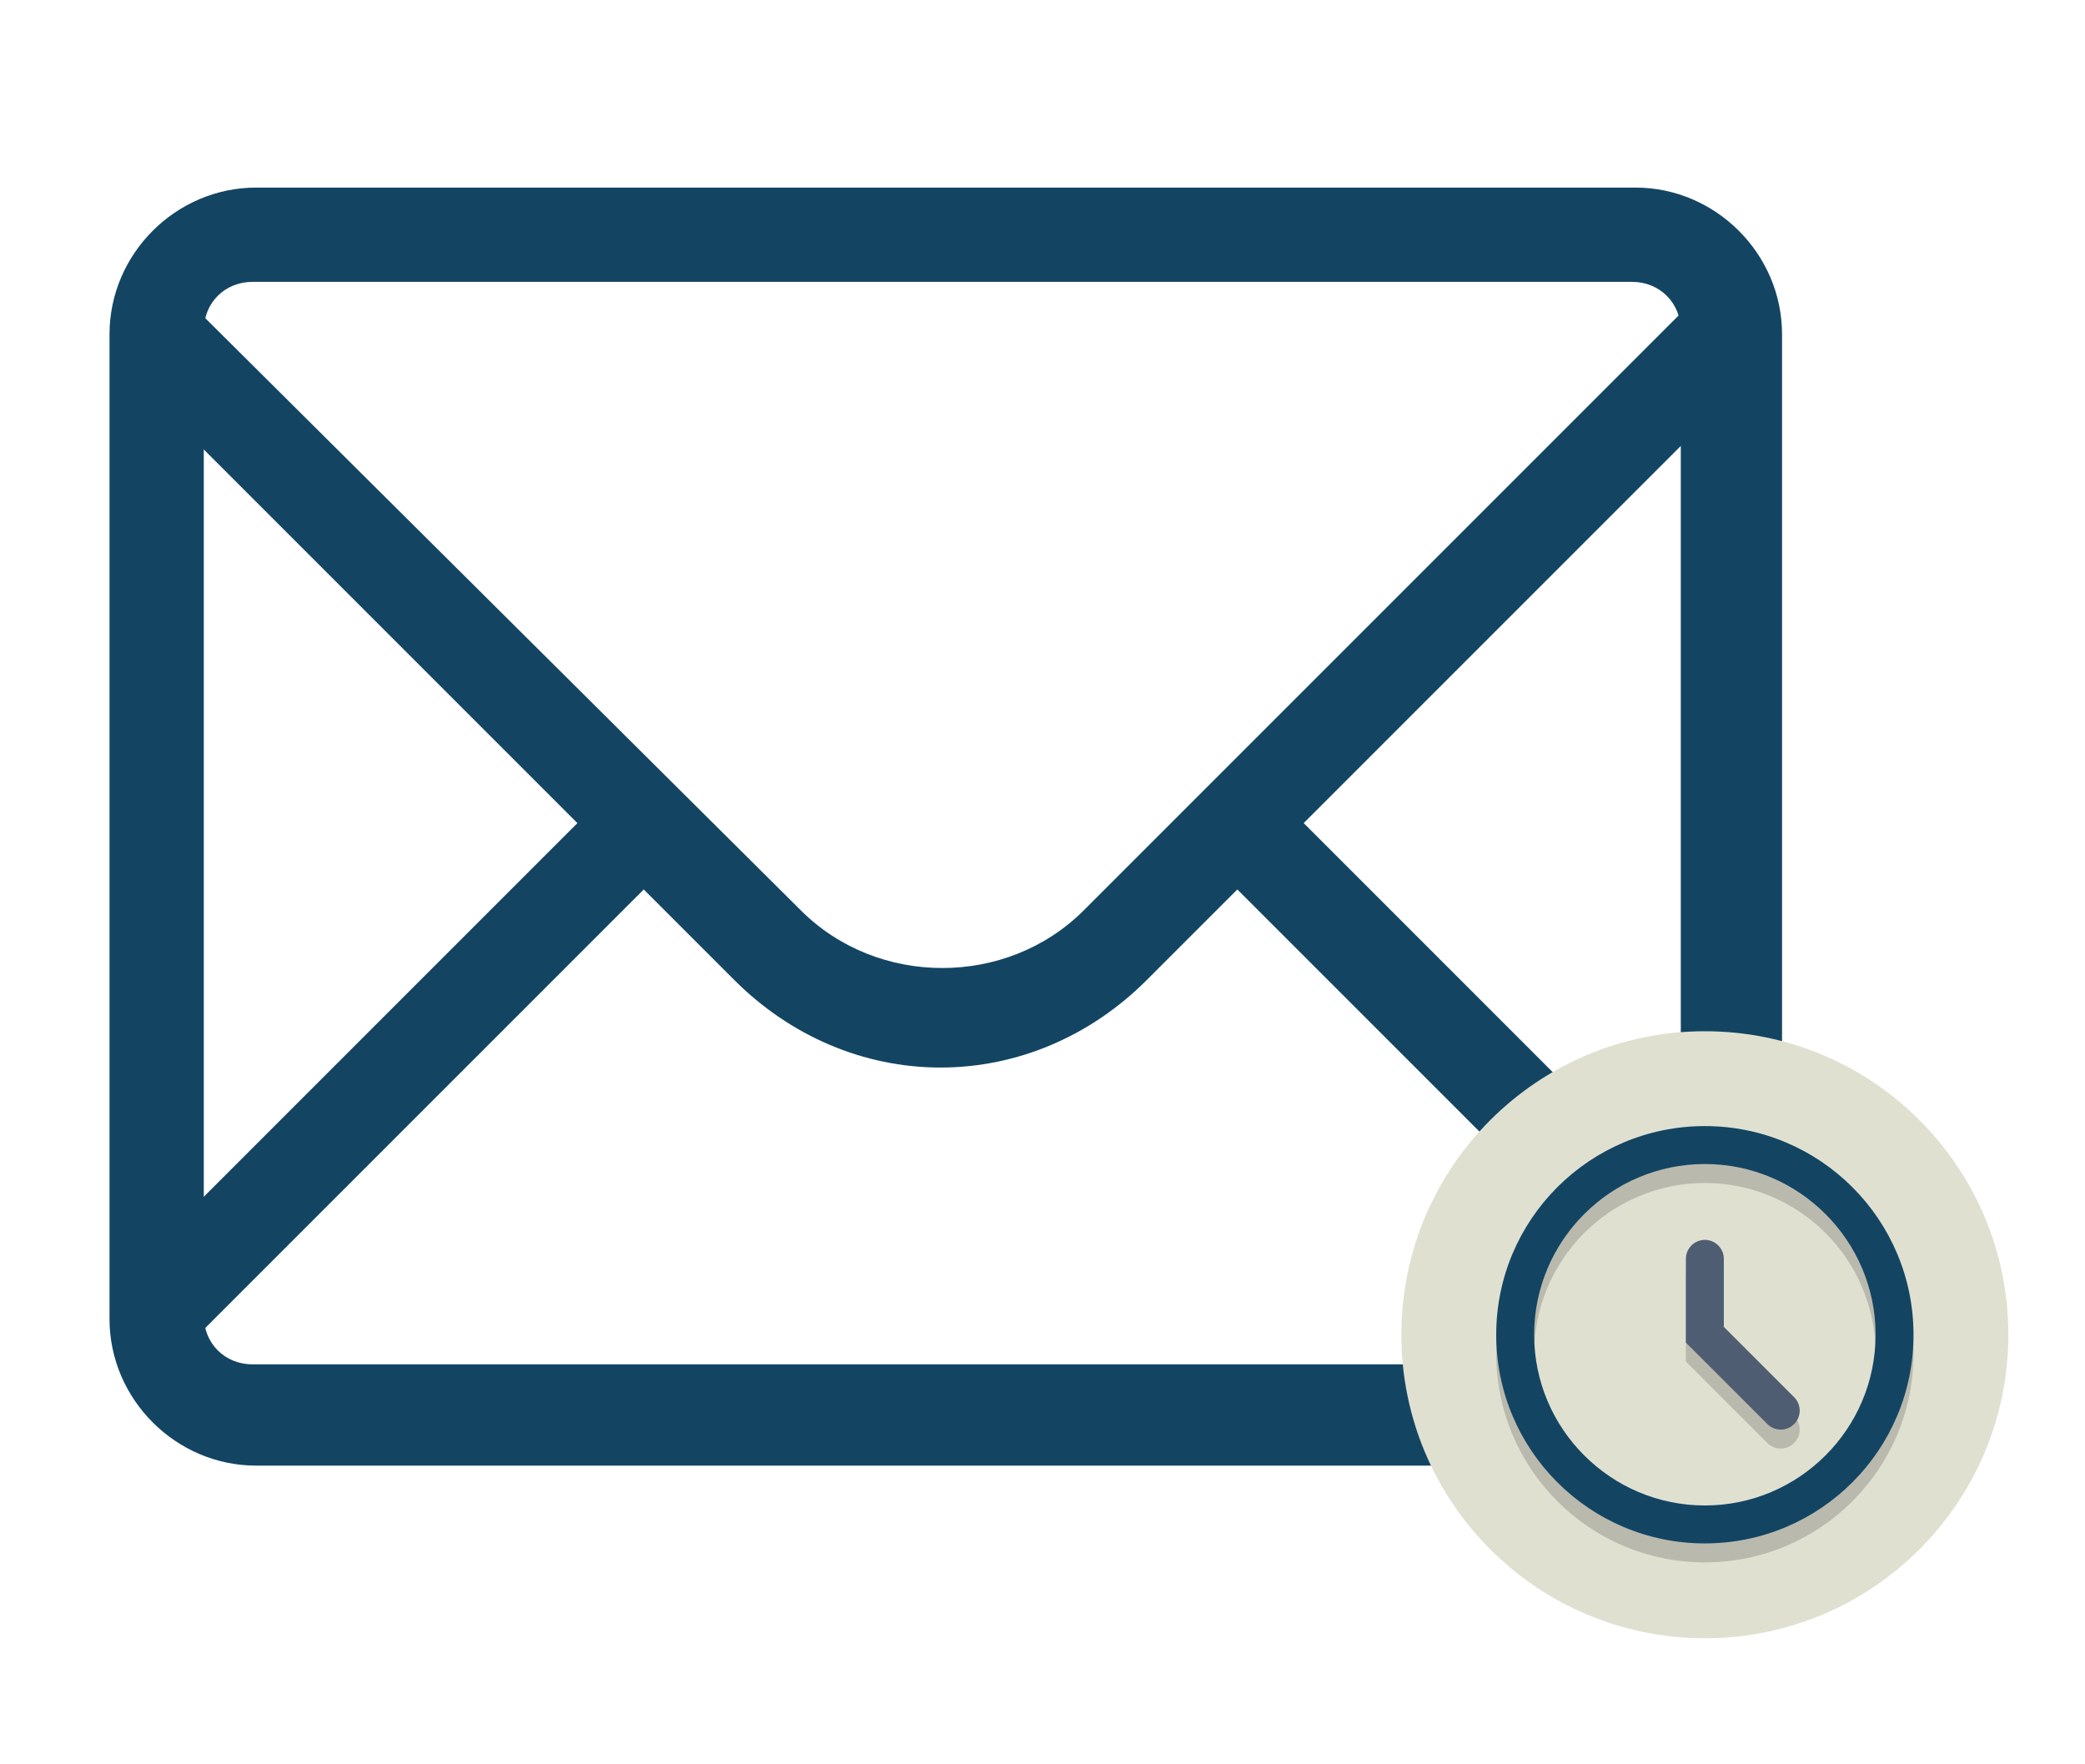
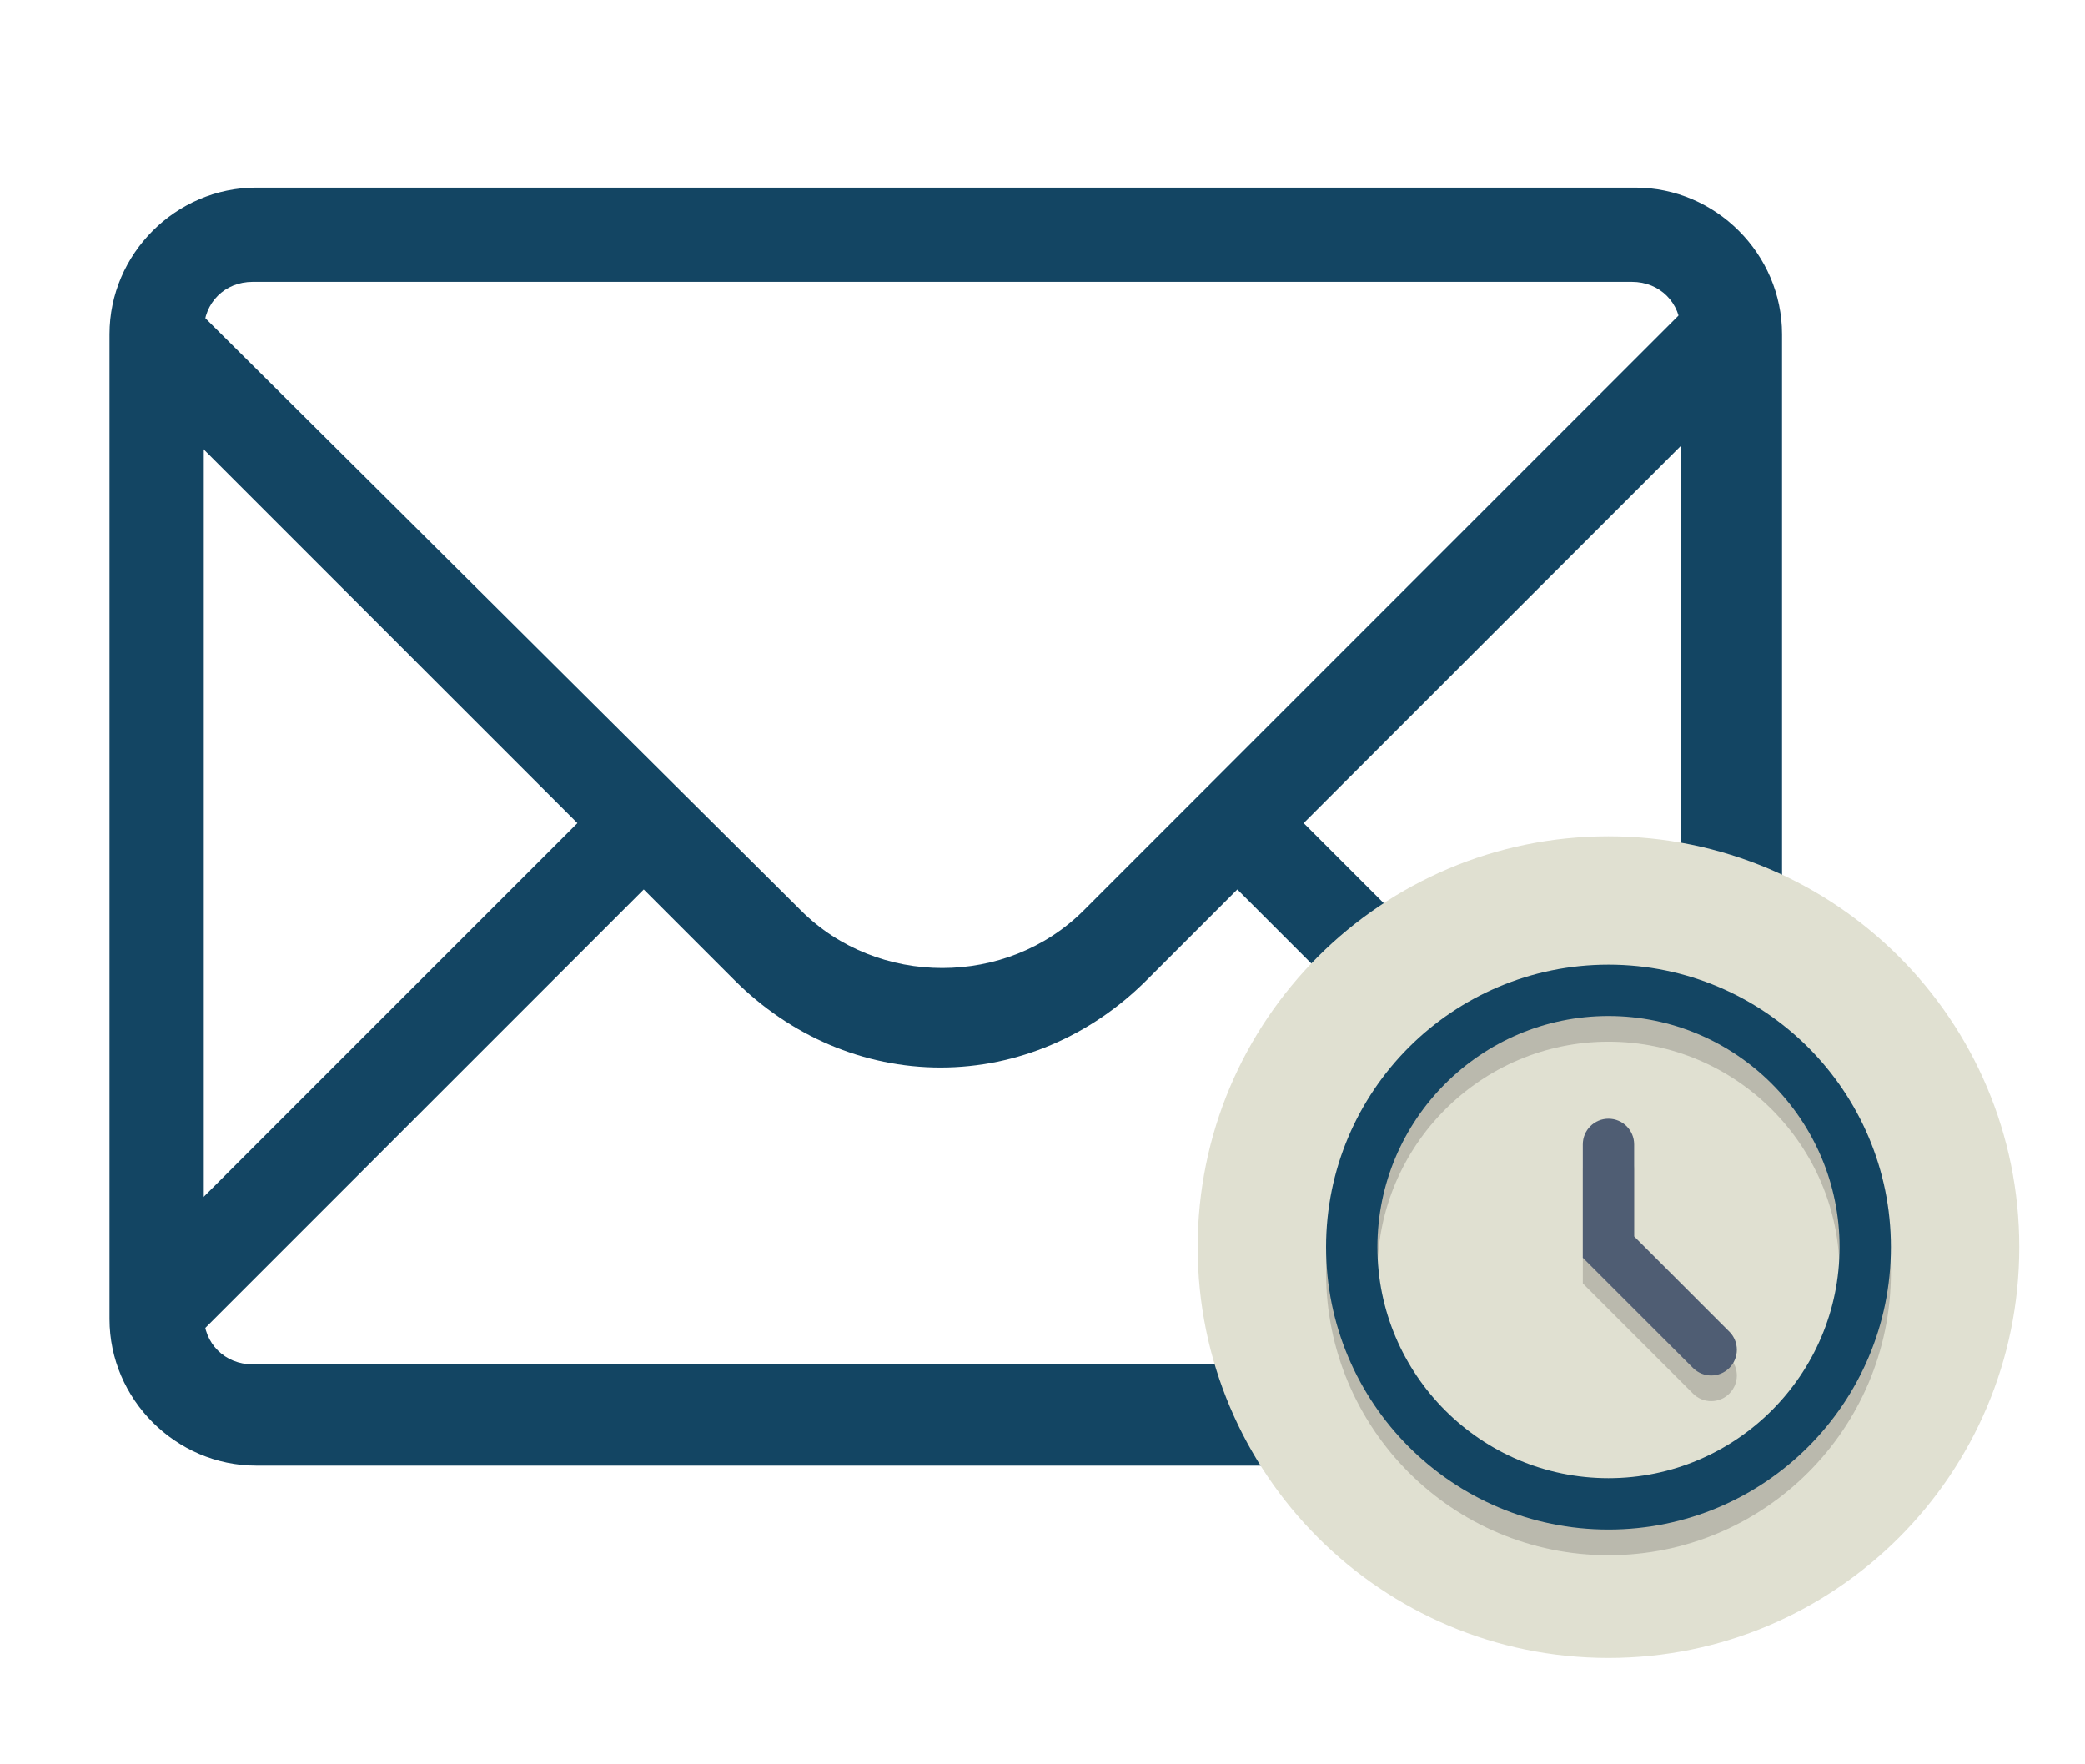
<svg xmlns="http://www.w3.org/2000/svg" version="1.1" id="Layer_1" x="0px" y="0px" width="571px" height="483px" viewBox="0 0 571 483" enable-background="new 0 0 571 483" xml:space="preserve">
  <g>
    <g>
      <g id="Icon-Envelope" transform="translate(78, 232)">
-         <path id="Fill-3" fill="#134563" d="M405.252-132.82l-18.168-18.17l-168.301,168.3c-21.037,21.039-56.418,21.039-77.456,0     l-168.3-167.343l-18.169,18.168L80.127-6.595L-45.141,118.674l18.168,18.17L98.296,11.574l24.862,24.861     c15.3,15.301,35.381,23.906,56.419,23.906c21.037,0,41.119-8.605,56.419-23.906l24.861-24.861l125.27,125.27l18.168-18.17     L279.027-6.595L405.252-132.82" />
-         <path id="Fill-4" fill="#134563" d="M369.871,169.355H-7.847c-21.994,0-40.163-18.17-40.163-40.164V-140.47     c0-21.994,18.169-40.162,40.163-40.162h377.718c21.994,0,40.162,18.168,40.162,40.162v269.662     C410.033,151.186,391.865,169.355,369.871,169.355L369.871,169.355z M-8.803-154.814c-7.65,0-13.388,5.736-13.388,13.388v269.663     c0,7.65,5.738,13.387,13.388,13.387h377.717c7.65,0,13.389-5.736,13.389-13.387v-269.663c0-7.649-5.736-13.388-13.389-13.388     H-8.803L-8.803-154.814z" />
+         <path id="Fill-3" fill="#134563" d="M405.252-132.82l-18.168-18.17L218.783,17.311c-21.037,21.039-56.418,21.039-77.456,0     l-168.3-167.344l-18.169,18.168L80.127-6.595L-45.141,118.674l18.168,18.17L98.296,11.574l24.862,24.861     c15.3,15.301,35.381,23.905,56.419,23.905c21.037,0,41.119-8.604,56.419-23.905l24.861-24.861l125.27,125.27l18.168-18.17     L279.027-6.595L405.252-132.82" />
+         <path id="Fill-4" fill="#134563" d="M369.871,169.355H-7.847c-21.994,0-40.163-18.17-40.163-40.164V-140.47     c0-21.994,18.169-40.162,40.163-40.162h377.718c21.994,0,40.162,18.168,40.162,40.162v269.661     C410.033,151.186,391.865,169.355,369.871,169.355L369.871,169.355z M-8.803-154.814c-7.65,0-13.388,5.736-13.388,13.388v269.662     c0,7.65,5.738,13.388,13.388,13.388h377.717c7.65,0,13.389-5.735,13.389-13.388v-269.662c0-7.649-5.735-13.388-13.389-13.388     H-8.803L-8.803-154.814z" />
      </g>
    </g>
    <g id="Layer_1_1_">
      <g>
-         <circle fill="#E0E0D1" cx="466.895" cy="365.517" r="83.116" />
+         <circle fill="#E0E0D1" cx="440.5" cy="341.517" r="112.501" />
      </g>
      <g opacity="0.2">
-         <path fill="#231F20" d="M466.895,323.957c25.779,0,46.754,20.977,46.754,46.754s-20.975,46.752-46.754,46.752     c-25.777,0-46.752-20.975-46.752-46.752S441.117,323.957,466.895,323.957z M466.895,313.568     c-31.557,0-57.141,25.584-57.141,57.143s25.584,57.143,57.141,57.143c31.559,0,57.143-25.584,57.143-57.143     S498.453,313.568,466.895,313.568L466.895,313.568z" />
+         <path fill="#231F20" d="M440.5,285.265c34.893,0,63.284,28.393,63.284,63.282c0,34.891-28.392,63.281-63.284,63.281     c-34.89,0-63.28-28.391-63.28-63.281C377.22,313.657,405.609,285.265,440.5,285.265z M440.5,271.203     c-42.713,0-77.342,34.629-77.342,77.344c0,42.716,34.629,77.347,77.342,77.347c42.717,0,77.346-34.631,77.346-77.347     C517.846,305.832,483.216,271.203,440.5,271.203L440.5,271.203z" />
      </g>
      <g>
-         <path fill="#134563" d="M466.895,318.764c25.779,0,46.754,20.973,46.754,46.752c0,25.777-20.975,46.752-46.754,46.752     c-25.777,0-46.752-20.975-46.752-46.752C420.143,339.736,441.117,318.764,466.895,318.764 M466.895,308.373     c-31.557,0-57.141,25.586-57.141,57.143c0,31.559,25.584,57.143,57.141,57.143c31.559,0,57.143-25.584,57.143-57.143     C524.037,333.959,498.453,308.373,466.895,308.373L466.895,308.373z" />
+         <path fill="#134563" d="M440.5,278.235c34.893,0,63.284,28.387,63.284,63.28c0,34.891-28.392,63.28-63.284,63.28     c-34.89,0-63.28-28.39-63.28-63.28C377.22,306.622,405.609,278.235,440.5,278.235 M440.5,264.171     c-42.713,0-77.342,34.632-77.342,77.345c0,42.717,34.629,77.346,77.342,77.346c42.717,0,77.346-34.629,77.346-77.346     C517.845,298.803,483.216,264.171,440.5,264.171L440.5,264.171z" />
      </g>
      <g opacity="0.2">
        <g>
-           <path fill="#231F20" d="M487.674,396.684c-1.328,0-2.656-0.508-3.672-1.521l-22.301-22.299v-22.932      c0-2.867,2.326-5.195,5.193-5.195s5.195,2.328,5.195,5.195v18.625l19.258,19.26c2.029,2.029,2.029,5.316,0,7.346      C490.332,396.176,489.004,396.684,487.674,396.684z" />
+           <path fill="#231F20" d="M468.625,383.702c-1.797,0-3.595-0.688-4.97-2.058l-30.185-30.184v-31.039      c0-3.881,3.148-7.032,7.027-7.032c3.881,0,7.032,3.151,7.032,7.032v25.21l26.066,26.068c2.747,2.747,2.747,7.196,0,9.944      C472.224,383.015,470.426,383.702,468.625,383.702z" />
        </g>
      </g>
      <g>
-         <path fill="#4F5D73" d="M487.674,391.488c-1.328,0-2.656-0.506-3.672-1.52l-22.301-22.299v-22.934     c0-2.867,2.326-5.195,5.193-5.195s5.195,2.328,5.195,5.195v18.625l19.258,19.26c2.029,2.029,2.029,5.316,0,7.348     C490.332,390.982,489.004,391.488,487.674,391.488z" />
+         <path fill="#4F5D73" d="M468.625,376.67c-1.797,0-3.595-0.685-4.97-2.058l-30.185-30.183v-31.043c0-3.879,3.148-7.03,7.027-7.03     c3.881,0,7.032,3.151,7.032,7.03v25.21l26.066,26.07c2.747,2.745,2.747,7.194,0,9.945     C472.224,375.985,470.426,376.67,468.625,376.67z" />
      </g>
    </g>
    <g id="Layer_2">
	</g>
  </g>
</svg>
